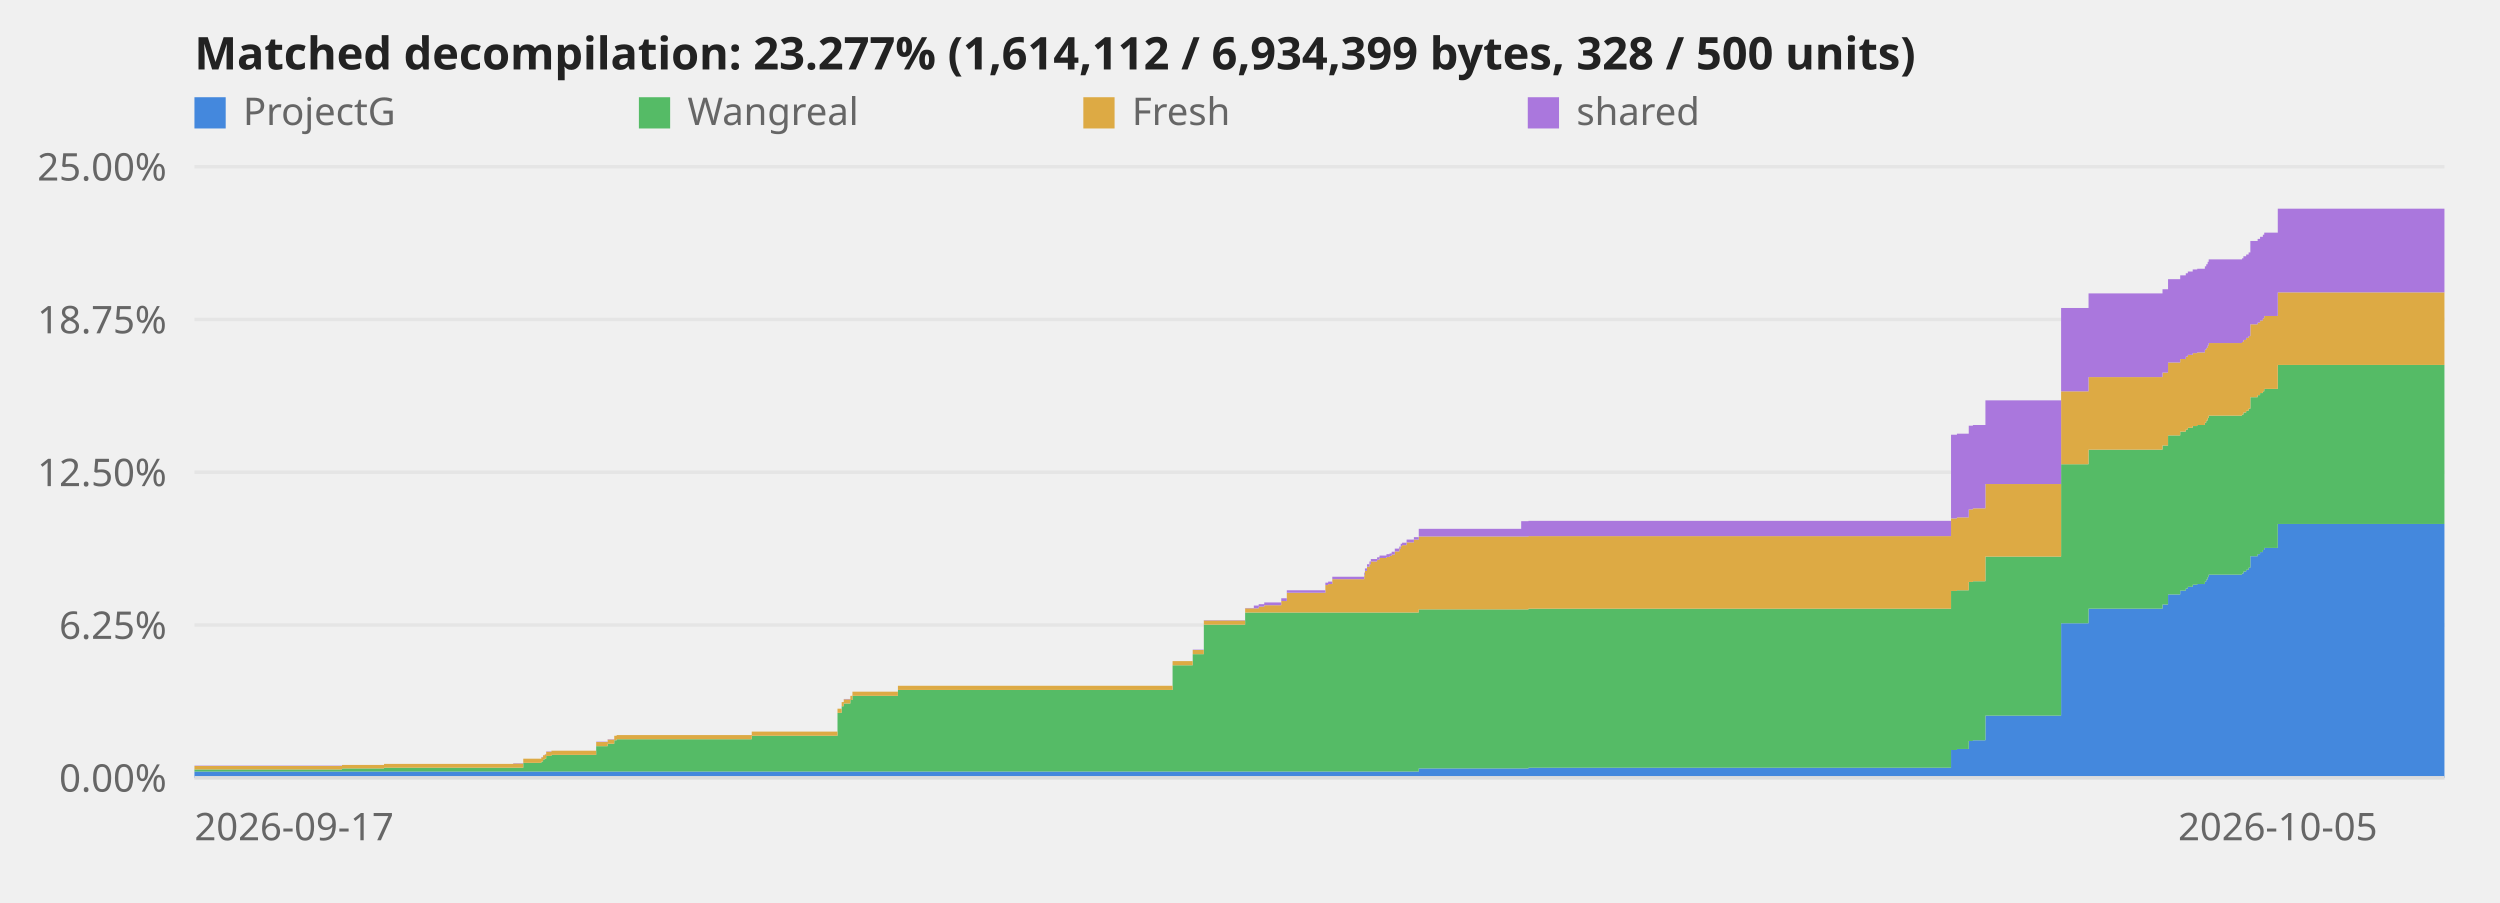
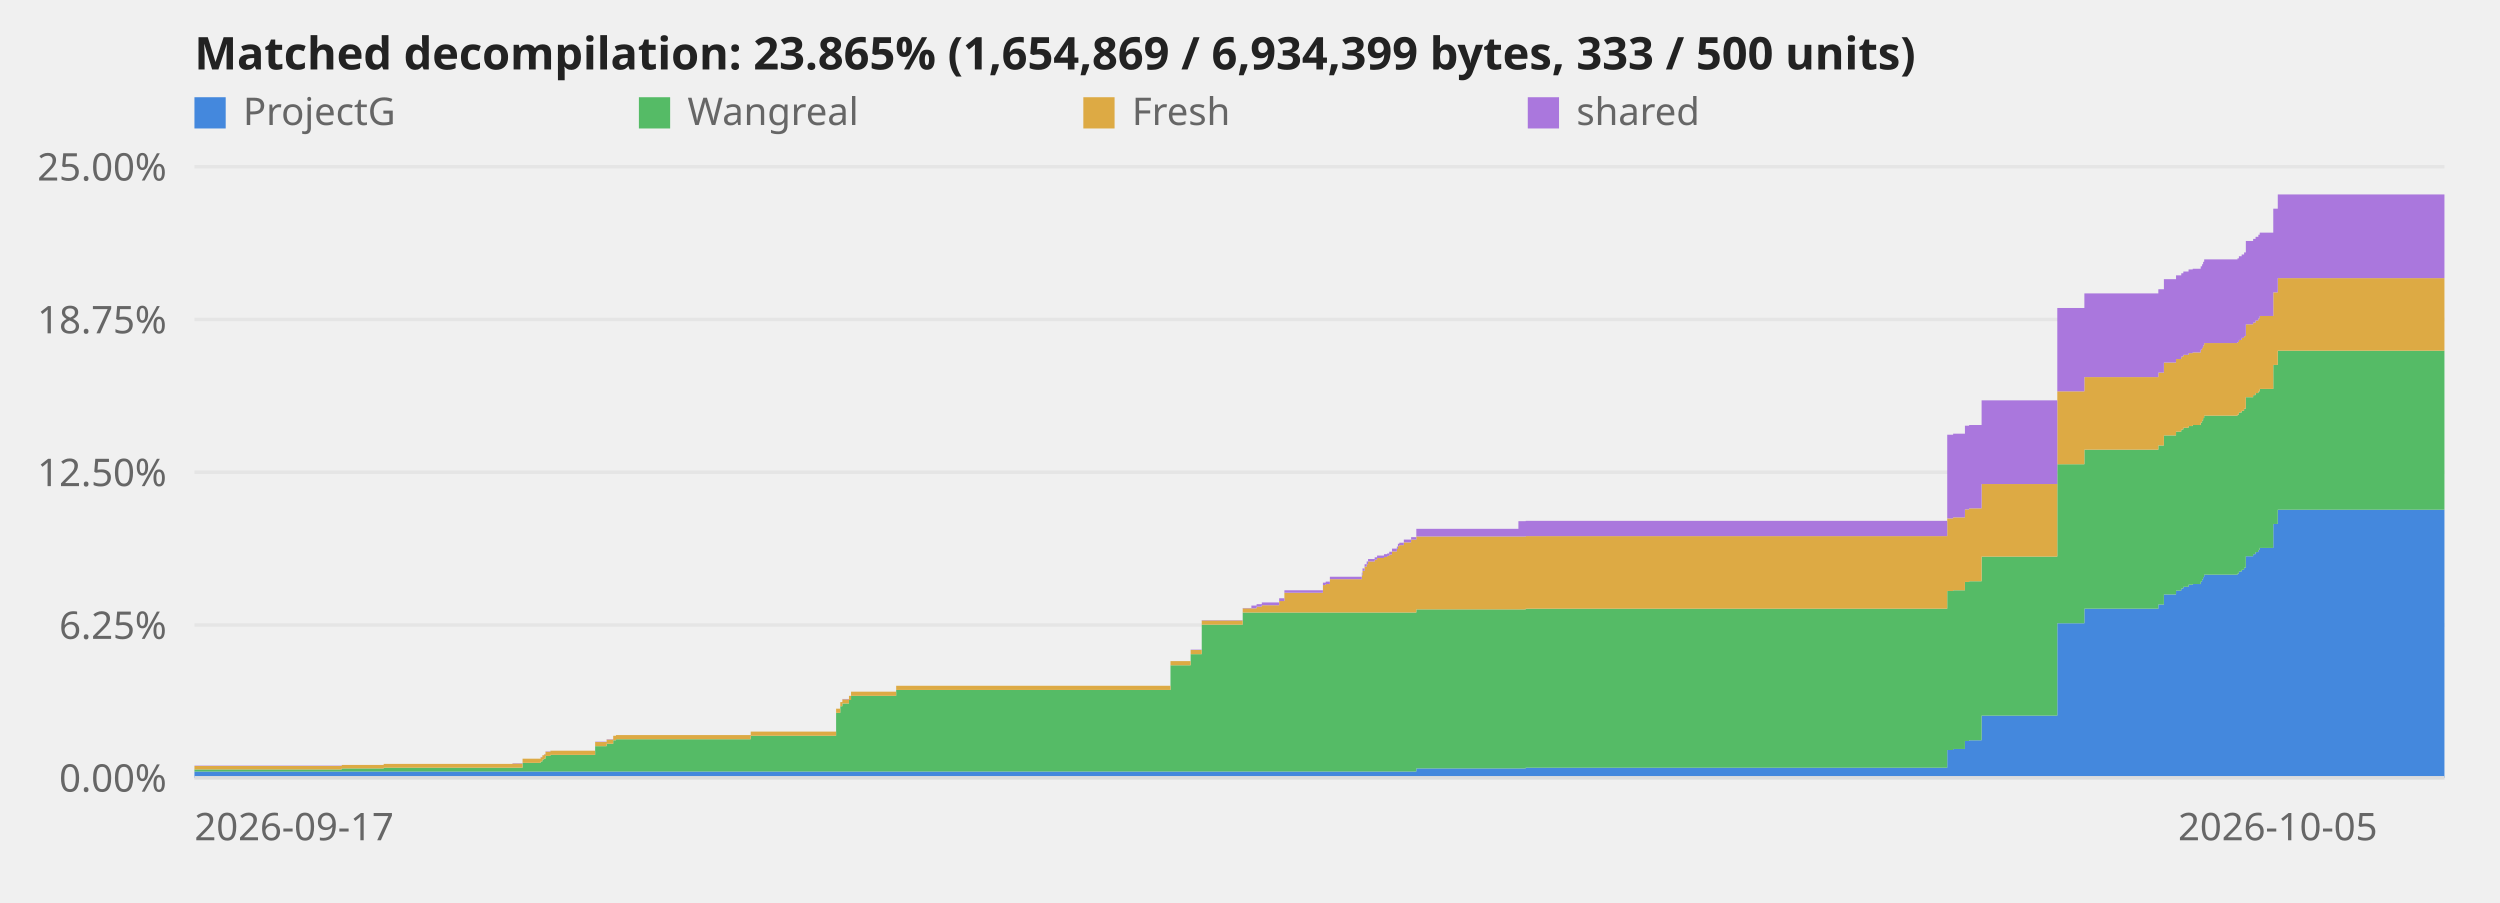
<svg xmlns="http://www.w3.org/2000/svg" viewBox="0 0 720 260" role="img" aria-label="Decompilation progress over time">
  <style>text{font:11px system-ui,sans-serif;fill:#666}.title{font-size:13px;font-weight:600;fill:#222}.axis{stroke:#ddd;stroke-width:1}@media (prefers-color-scheme:dark){svg{background-color:#0d1117}text{fill:#999}.title{fill:#fff}.axis{stroke:#344}}</style>
  <line class="axis" x1="56" y1="224.0" x2="704" y2="224.0" opacity="0.6" />
  <text x="48" y="228.0" text-anchor="end">0.00%</text>
  <line class="axis" x1="56" y1="180.0" x2="704" y2="180.0" opacity="0.6" />
  <text x="48" y="184.0" text-anchor="end">6.25%</text>
  <line class="axis" x1="56" y1="136.0" x2="704" y2="136.0" opacity="0.6" />
  <text x="48" y="140.0" text-anchor="end">12.50%</text>
  <line class="axis" x1="56" y1="92.0" x2="704" y2="92.0" opacity="0.6" />
  <text x="48" y="96.0" text-anchor="end">18.75%</text>
  <line class="axis" x1="56" y1="48.0" x2="704" y2="48.0" opacity="0.6" />
  <text x="48" y="52.0" text-anchor="end">25.00%</text>
-   <polygon points="56.0,222.2 98.5,222.2 98.5,222.2 98.6,222.2 98.6,222.2 110.6,222.2 110.6,222.2 147.8,222.2 147.8,222.2 150.7,222.2 150.7,222.2 155.9,222.2 155.9,222.2 156.4,222.2 156.4,222.2 156.9,222.2 156.9,222.2 157.3,222.2 157.3,222.2 158.8,222.2 158.8,222.2 171.7,222.2 171.7,222.2 175.0,222.2 175.0,222.2 176.9,222.2 176.9,222.2 177.6,222.2 177.6,222.2 216.5,222.2 216.5,222.2 241.2,222.2 241.2,222.2 242.4,222.2 242.4,222.2 243.0,222.2 243.0,222.2 244.9,222.2 244.9,222.2 245.5,222.2 245.5,222.2 258.6,222.2 258.6,222.2 337.7,222.2 337.7,222.2 343.5,222.2 343.5,222.2 346.7,222.2 346.7,222.2 358.6,222.2 358.6,222.2 361.1,222.2 361.1,222.2 362.5,222.2 362.5,222.2 364.1,222.2 364.1,222.2 369.0,222.2 369.0,222.2 370.6,222.2 370.6,222.2 381.7,222.2 381.7,222.2 382.5,222.2 382.5,222.2 383.7,222.2 383.7,222.2 392.9,222.2 392.9,222.2 393.1,222.2 393.1,222.2 393.7,222.2 393.7,222.2 394.4,222.2 394.4,222.2 394.8,222.2 394.8,222.2 396.6,222.2 396.6,222.2 397.3,222.2 397.3,222.2 399.3,222.2 399.3,222.2 400.2,222.2 400.2,222.2 400.8,222.2 400.8,222.2 401.7,222.2 401.7,222.2 403.0,222.2 403.0,222.2 403.4,222.2 403.4,222.2 403.8,222.2 403.8,222.2 405.1,222.2 405.1,222.2 407.2,222.2 407.2,222.2 408.6,222.2 408.6,221.3 438.1,221.3 438.1,221.3 440.2,221.3 440.2,221.1 561.9,221.1 561.9,216.0 563.6,216.0 563.6,215.7 567.0,215.7 567.0,213.4 568.2,213.4 568.2,213.2 571.8,213.2 571.8,206.1 593.6,206.1 593.6,179.5 601.5,179.5 601.5,175.3 622.8,175.3 622.8,174.1 624.4,174.1 624.4,171.2 627.9,171.2 627.9,170.1 629.5,170.1 629.5,169.5 630.1,169.5 630.1,169.0 631.5,169.0 631.5,168.4 632.8,168.4 632.8,168.2 635.0,168.2 635.0,167.5 635.4,167.5 635.4,166.9 635.8,166.9 635.8,166.2 636.1,166.2 636.1,165.5 645.7,165.5 645.7,165.2 646.1,165.2 646.1,164.6 646.9,164.6 646.9,164.1 647.6,164.1 647.6,163.5 648.1,163.5 648.1,160.2 650.2,160.2 650.2,159.6 650.9,159.6 650.9,159.0 651.7,159.0 651.7,158.4 652.1,158.4 652.1,157.8 656.0,157.8 656.0,150.9 704.0,150.9 704.0,224.0 656.0,224.0 656.0,224.0 652.1,224.0 652.1,224.0 651.7,224.0 651.7,224.0 650.9,224.0 650.9,224.0 650.2,224.0 650.2,224.0 648.1,224.0 648.1,224.0 647.6,224.0 647.6,224.0 646.9,224.0 646.9,224.0 646.1,224.0 646.1,224.0 645.7,224.0 645.7,224.0 636.1,224.0 636.1,224.0 635.8,224.0 635.8,224.0 635.4,224.0 635.4,224.0 635.0,224.0 635.0,224.0 632.8,224.0 632.8,224.0 631.5,224.0 631.5,224.0 630.1,224.0 630.1,224.0 629.5,224.0 629.5,224.0 627.9,224.0 627.9,224.0 624.4,224.0 624.4,224.0 622.8,224.0 622.8,224.0 601.5,224.0 601.5,224.0 593.6,224.0 593.6,224.0 571.8,224.0 571.8,224.0 568.2,224.0 568.2,224.0 567.0,224.0 567.0,224.0 563.6,224.0 563.6,224.0 561.9,224.0 561.9,224.0 440.2,224.0 440.2,224.0 438.1,224.0 438.1,224.0 408.6,224.0 408.6,224.0 407.2,224.0 407.2,224.0 405.1,224.0 405.1,224.0 403.8,224.0 403.8,224.0 403.4,224.0 403.4,224.0 403.0,224.0 403.0,224.0 401.7,224.0 401.7,224.0 400.8,224.0 400.8,224.0 400.2,224.0 400.2,224.0 399.3,224.0 399.3,224.0 397.3,224.0 397.3,224.0 396.6,224.0 396.6,224.0 394.8,224.0 394.8,224.0 394.4,224.0 394.4,224.0 393.7,224.0 393.7,224.0 393.1,224.0 393.1,224.0 392.9,224.0 392.9,224.0 383.7,224.0 383.7,224.0 382.5,224.0 382.5,224.0 381.7,224.0 381.7,224.0 370.6,224.0 370.6,224.0 369.0,224.0 369.0,224.0 364.1,224.0 364.1,224.0 362.5,224.0 362.5,224.0 361.1,224.0 361.1,224.0 358.6,224.0 358.6,224.0 346.7,224.0 346.7,224.0 343.5,224.0 343.5,224.0 337.7,224.0 337.7,224.0 258.6,224.0 258.6,224.0 245.5,224.0 245.5,224.0 244.9,224.0 244.9,224.0 243.0,224.0 243.0,224.0 242.4,224.0 242.4,224.0 241.2,224.0 241.2,224.0 216.5,224.0 216.5,224.0 177.6,224.0 177.6,224.0 176.9,224.0 176.9,224.0 175.0,224.0 175.0,224.0 171.7,224.0 171.7,224.0 158.8,224.0 158.8,224.0 157.3,224.0 157.3,224.0 156.9,224.0 156.9,224.0 156.4,224.0 156.4,224.0 155.9,224.0 155.9,224.0 150.7,224.0 150.7,224.0 147.8,224.0 147.8,224.0 110.6,224.0 110.6,224.0 98.6,224.0 98.6,224.0 98.5,224.0 98.5,224.0 56.0,224.0" fill="#48d" />
-   <polygon points="56.0,221.6 98.5,221.6 98.5,221.3 98.6,221.3 98.6,221.3 110.6,221.3 110.6,221.1 147.8,221.1 147.8,221.1 150.7,221.1 150.7,219.7 155.9,219.7 155.9,219.3 156.4,219.3 156.4,218.7 156.9,218.7 156.9,218.5 157.3,218.5 157.3,217.7 158.8,217.7 158.8,217.4 171.7,217.4 171.7,214.9 175.0,214.9 175.0,214.2 176.9,214.2 176.9,213.2 177.6,213.2 177.6,212.9 216.5,212.9 216.5,211.9 241.2,211.9 241.2,205.3 242.4,205.3 242.4,203.4 243.0,203.4 243.0,202.6 244.9,202.6 244.9,201.6 245.5,201.6 245.5,200.4 258.6,200.4 258.6,198.7 337.7,198.7 337.7,191.6 343.5,191.6 343.5,188.4 346.7,188.4 346.7,179.9 358.6,179.9 358.6,176.4 361.1,176.4 361.1,176.4 362.5,176.4 362.5,176.4 364.1,176.4 364.1,176.4 369.0,176.4 369.0,176.4 370.6,176.4 370.6,176.4 381.7,176.4 381.7,176.4 382.5,176.4 382.5,176.4 383.7,176.4 383.7,176.4 392.9,176.4 392.9,176.4 393.1,176.4 393.1,176.4 393.7,176.4 393.7,176.4 394.4,176.4 394.4,176.4 394.8,176.4 394.8,176.4 396.6,176.4 396.6,176.4 397.3,176.4 397.3,176.4 399.3,176.4 399.3,176.4 400.2,176.4 400.2,176.4 400.8,176.4 400.8,176.4 401.7,176.4 401.7,176.4 403.0,176.4 403.0,176.4 403.4,176.4 403.4,176.4 403.8,176.4 403.8,176.4 405.1,176.4 405.1,176.4 407.2,176.4 407.2,176.4 408.6,176.4 408.6,175.5 438.1,175.5 438.1,175.5 440.2,175.5 440.2,175.3 561.9,175.3 561.9,170.2 563.6,170.2 563.6,170.0 567.0,170.0 567.0,167.6 568.2,167.6 568.2,167.4 571.8,167.4 571.8,160.3 593.6,160.3 593.6,133.7 601.5,133.7 601.5,129.5 622.8,129.5 622.8,128.3 624.4,128.3 624.4,125.4 627.9,125.4 627.9,124.3 629.5,124.3 629.5,123.7 630.1,123.7 630.1,123.2 631.5,123.2 631.5,122.7 632.8,122.7 632.8,122.4 635.0,122.4 635.0,121.7 635.4,121.7 635.4,121.1 635.8,121.1 635.8,120.4 636.1,120.4 636.1,119.7 645.7,119.7 645.7,119.4 646.1,119.4 646.1,118.8 646.9,118.8 646.9,118.3 647.6,118.3 647.6,117.7 648.1,117.7 648.1,114.4 650.2,114.4 650.2,113.8 650.9,113.8 650.9,113.2 651.7,113.2 651.7,112.7 652.1,112.7 652.1,112.0 656.0,112.0 656.0,105.1 704.0,105.1 704.0,150.9 656.0,150.9 656.0,157.8 652.1,157.8 652.1,158.4 651.7,158.4 651.7,159.0 650.9,159.0 650.9,159.6 650.2,159.6 650.2,160.2 648.1,160.2 648.1,163.5 647.6,163.5 647.6,164.1 646.9,164.1 646.9,164.6 646.1,164.6 646.1,165.2 645.7,165.2 645.7,165.5 636.1,165.5 636.1,166.2 635.8,166.2 635.8,166.9 635.4,166.9 635.4,167.5 635.0,167.5 635.0,168.2 632.8,168.2 632.8,168.4 631.5,168.4 631.5,169.0 630.1,169.0 630.1,169.5 629.5,169.5 629.5,170.1 627.9,170.1 627.9,171.2 624.4,171.2 624.4,174.1 622.8,174.1 622.8,175.3 601.5,175.3 601.5,179.5 593.6,179.5 593.6,206.1 571.8,206.1 571.8,213.2 568.2,213.2 568.2,213.4 567.0,213.4 567.0,215.7 563.6,215.7 563.6,216.0 561.9,216.0 561.9,221.1 440.2,221.1 440.2,221.3 438.1,221.3 438.1,221.3 408.6,221.3 408.6,222.2 407.2,222.2 407.2,222.2 405.1,222.2 405.1,222.2 403.8,222.2 403.8,222.2 403.4,222.2 403.4,222.2 403.0,222.2 403.0,222.2 401.7,222.2 401.7,222.2 400.8,222.2 400.8,222.2 400.2,222.2 400.2,222.2 399.3,222.2 399.3,222.2 397.3,222.2 397.3,222.2 396.6,222.2 396.6,222.2 394.8,222.2 394.8,222.2 394.4,222.2 394.4,222.2 393.7,222.2 393.7,222.2 393.1,222.2 393.1,222.2 392.9,222.2 392.9,222.2 383.7,222.2 383.7,222.2 382.5,222.2 382.5,222.2 381.7,222.2 381.7,222.2 370.6,222.2 370.6,222.2 369.0,222.2 369.0,222.2 364.1,222.2 364.1,222.2 362.5,222.2 362.5,222.2 361.1,222.2 361.1,222.2 358.6,222.2 358.6,222.2 346.7,222.2 346.7,222.2 343.5,222.2 343.5,222.2 337.7,222.2 337.7,222.2 258.6,222.2 258.6,222.2 245.5,222.2 245.5,222.2 244.9,222.2 244.9,222.2 243.0,222.2 243.0,222.2 242.4,222.2 242.4,222.2 241.2,222.2 241.2,222.2 216.5,222.2 216.5,222.2 177.6,222.2 177.6,222.2 176.9,222.2 176.9,222.2 175.0,222.2 175.0,222.2 171.7,222.2 171.7,222.2 158.8,222.2 158.8,222.2 157.3,222.2 157.3,222.2 156.9,222.2 156.9,222.2 156.4,222.2 156.4,222.2 155.9,222.2 155.9,222.2 150.7,222.2 150.7,222.2 147.8,222.2 147.8,222.2 110.6,222.2 110.6,222.2 98.6,222.2 98.6,222.2 98.5,222.2 98.5,222.2 56.0,222.2" fill="#5b6" />
-   <polygon points="56.0,220.6 98.5,220.6 98.5,220.3 98.6,220.3 98.6,220.3 110.6,220.3 110.6,220.0 147.8,220.0 147.8,219.9 150.7,219.9 150.7,218.5 155.9,218.5 155.9,218.1 156.4,218.1 156.4,217.5 156.9,217.5 156.9,217.3 157.3,217.3 157.3,216.5 158.8,216.5 158.8,216.2 171.7,216.2 171.7,213.7 175.0,213.7 175.0,213.0 176.9,213.0 176.9,211.9 177.6,211.9 177.6,211.7 216.5,211.7 216.5,210.7 241.2,210.7 241.2,204.1 242.4,204.1 242.4,202.2 243.0,202.2 243.0,201.4 244.9,201.4 244.9,200.4 245.5,200.4 245.5,199.2 258.6,199.2 258.6,197.5 337.7,197.5 337.7,190.4 343.5,190.4 343.5,187.2 346.7,187.2 346.7,178.7 358.6,178.7 358.6,175.2 361.1,175.2 361.1,175.2 362.5,175.2 362.5,174.7 364.1,174.7 364.1,174.3 369.0,174.3 369.0,173.1 370.6,173.1 370.6,170.7 381.7,170.7 381.7,168.5 382.5,168.5 382.5,168.2 383.7,168.2 383.7,166.8 392.9,166.8 392.9,165.7 393.1,165.7 393.1,164.4 393.7,164.4 393.7,163.2 394.4,163.2 394.4,162.5 394.8,162.5 394.8,161.7 396.6,161.7 396.6,161.2 397.3,161.2 397.3,160.7 399.3,160.7 399.3,160.4 400.2,160.4 400.2,160.1 400.8,160.1 400.8,159.7 401.7,159.7 401.7,158.8 403.0,158.8 403.0,158.1 403.4,158.1 403.4,157.3 403.8,157.3 403.8,157.0 405.1,157.0 405.1,156.2 407.2,156.2 407.2,155.4 408.6,155.4 408.6,154.5 438.1,154.5 438.1,154.5 440.2,154.5 440.2,154.4 561.9,154.4 561.9,149.3 563.6,149.3 563.6,149.0 567.0,149.0 567.0,146.7 568.2,146.7 568.2,146.4 571.8,146.4 571.8,139.4 593.6,139.4 593.6,112.7 601.5,112.7 601.5,108.6 622.8,108.6 622.8,107.3 624.4,107.3 624.4,104.4 627.9,104.4 627.9,103.4 629.5,103.4 629.5,102.7 630.1,102.7 630.1,102.2 631.5,102.2 631.5,101.7 632.8,101.7 632.8,101.5 635.0,101.5 635.0,100.7 635.4,100.7 635.4,100.2 635.8,100.2 635.8,99.5 636.1,99.5 636.1,98.8 645.7,98.8 645.7,98.5 646.1,98.5 646.1,97.9 646.9,97.9 646.9,97.3 647.6,97.3 647.6,96.8 648.1,96.8 648.1,93.4 650.2,93.4 650.2,92.9 650.9,92.9 650.9,92.3 651.7,92.3 651.7,91.7 652.1,91.7 652.1,91.0 656.0,91.0 656.0,84.2 704.0,84.2 704.0,105.1 656.0,105.1 656.0,112.0 652.1,112.0 652.1,112.7 651.7,112.7 651.7,113.2 650.9,113.2 650.9,113.8 650.2,113.8 650.2,114.4 648.1,114.4 648.1,117.7 647.6,117.7 647.6,118.3 646.9,118.3 646.9,118.8 646.1,118.8 646.1,119.4 645.7,119.4 645.7,119.7 636.1,119.7 636.1,120.4 635.8,120.4 635.8,121.1 635.4,121.1 635.4,121.7 635.0,121.7 635.0,122.4 632.8,122.4 632.8,122.7 631.5,122.7 631.5,123.2 630.1,123.2 630.1,123.7 629.5,123.7 629.5,124.3 627.9,124.3 627.9,125.4 624.4,125.4 624.4,128.3 622.8,128.3 622.8,129.5 601.5,129.5 601.5,133.7 593.6,133.7 593.6,160.3 571.8,160.3 571.8,167.4 568.2,167.4 568.2,167.6 567.0,167.6 567.0,170.0 563.6,170.0 563.6,170.2 561.9,170.2 561.9,175.3 440.2,175.3 440.2,175.5 438.1,175.5 438.1,175.5 408.6,175.5 408.6,176.4 407.2,176.4 407.2,176.4 405.1,176.4 405.1,176.4 403.8,176.4 403.8,176.4 403.4,176.4 403.4,176.4 403.0,176.4 403.0,176.4 401.7,176.4 401.7,176.4 400.8,176.4 400.8,176.4 400.2,176.4 400.2,176.4 399.3,176.4 399.3,176.4 397.3,176.4 397.3,176.4 396.6,176.4 396.6,176.4 394.8,176.4 394.8,176.4 394.4,176.4 394.4,176.4 393.7,176.4 393.7,176.4 393.1,176.4 393.1,176.4 392.9,176.4 392.9,176.4 383.7,176.4 383.7,176.4 382.5,176.4 382.5,176.4 381.7,176.4 381.7,176.4 370.6,176.4 370.6,176.4 369.0,176.4 369.0,176.4 364.1,176.4 364.1,176.4 362.5,176.4 362.5,176.4 361.1,176.4 361.1,176.4 358.6,176.4 358.6,179.9 346.7,179.9 346.7,188.4 343.5,188.4 343.5,191.6 337.7,191.6 337.7,198.7 258.6,198.7 258.6,200.4 245.5,200.4 245.5,201.6 244.9,201.6 244.9,202.6 243.0,202.6 243.0,203.4 242.4,203.4 242.4,205.3 241.2,205.3 241.2,211.9 216.5,211.9 216.5,212.9 177.6,212.9 177.6,213.2 176.9,213.2 176.9,214.2 175.0,214.2 175.0,214.9 171.7,214.9 171.7,217.4 158.8,217.4 158.8,217.7 157.3,217.7 157.3,218.5 156.9,218.5 156.9,218.7 156.4,218.7 156.4,219.3 155.9,219.3 155.9,219.7 150.7,219.7 150.7,221.1 147.8,221.1 147.8,221.1 110.6,221.1 110.6,221.3 98.6,221.3 98.6,221.3 98.5,221.3 98.5,221.6 56.0,221.6" fill="#da4" />
-   <polygon points="56.0,220.5 98.5,220.5 98.5,220.3 98.6,220.3 98.6,220.3 110.6,220.3 110.6,220.0 147.8,220.0 147.8,219.8 150.7,219.8 150.7,218.5 155.9,218.5 155.9,218.0 156.4,218.0 156.4,217.5 156.9,217.5 156.9,217.2 157.3,217.2 157.3,216.4 158.8,216.4 158.8,216.2 171.7,216.2 171.7,213.6 175.0,213.6 175.0,212.9 176.9,212.9 176.9,211.9 177.6,211.9 177.6,211.7 216.5,211.7 216.5,210.7 241.2,210.7 241.2,204.1 242.4,204.1 242.4,202.2 243.0,202.2 243.0,201.3 244.9,201.3 244.9,200.4 245.5,200.4 245.5,199.2 258.6,199.2 258.6,197.5 337.7,197.5 337.7,190.4 343.5,190.4 343.5,187.1 346.7,187.1 346.7,178.6 358.6,178.6 358.6,175.1 361.1,175.1 361.1,174.4 362.5,174.4 362.5,174.0 364.1,174.0 364.1,173.5 369.0,173.5 369.0,172.3 370.6,172.3 370.6,170.0 381.7,170.0 381.7,167.8 382.5,167.8 382.5,167.5 383.7,167.5 383.7,166.1 392.9,166.1 392.9,164.9 393.1,164.9 393.1,163.7 393.7,163.7 393.7,162.5 394.4,162.5 394.4,161.7 394.8,161.7 394.8,161.0 396.6,161.0 396.6,160.5 397.3,160.5 397.3,160.0 399.3,160.0 399.3,159.6 400.2,159.6 400.2,159.4 400.8,159.4 400.8,158.9 401.7,158.9 401.7,158.0 403.0,158.0 403.0,157.4 403.4,157.4 403.4,156.6 403.8,156.6 403.8,156.3 405.1,156.3 405.1,155.4 407.2,155.4 407.2,154.7 408.6,154.7 408.6,152.3 438.1,152.3 438.1,150.1 440.2,150.1 440.2,150.0 561.9,150.0 561.9,125.2 563.6,125.2 563.6,124.9 567.0,124.9 567.0,122.6 568.2,122.6 568.2,122.4 571.8,122.4 571.8,115.3 593.6,115.3 593.6,88.7 601.5,88.7 601.5,84.5 622.8,84.5 622.8,83.3 624.4,83.3 624.4,80.4 627.9,80.4 627.9,79.3 629.5,79.3 629.5,78.7 630.1,78.7 630.1,78.2 631.5,78.2 631.5,77.6 632.8,77.6 632.8,77.4 635.0,77.4 635.0,76.7 635.4,76.7 635.4,76.1 635.8,76.1 635.8,75.4 636.1,75.4 636.1,74.7 645.7,74.7 645.7,74.4 646.1,74.4 646.1,73.8 646.9,73.8 646.9,73.3 647.6,73.3 647.6,72.7 648.1,72.7 648.1,69.4 650.2,69.4 650.2,68.8 650.9,68.8 650.9,68.2 651.7,68.2 651.7,67.6 652.1,67.6 652.1,67.0 656.0,67.0 656.0,60.1 704.0,60.1 704.0,84.2 656.0,84.2 656.0,91.0 652.1,91.0 652.1,91.7 651.7,91.7 651.7,92.3 650.9,92.3 650.9,92.9 650.2,92.9 650.2,93.4 648.1,93.4 648.1,96.8 647.6,96.8 647.6,97.3 646.9,97.3 646.9,97.9 646.1,97.9 646.1,98.5 645.7,98.5 645.7,98.8 636.1,98.8 636.1,99.5 635.8,99.5 635.8,100.2 635.4,100.2 635.4,100.7 635.0,100.7 635.0,101.5 632.8,101.5 632.8,101.7 631.5,101.7 631.5,102.2 630.1,102.2 630.1,102.7 629.5,102.7 629.5,103.4 627.9,103.4 627.9,104.4 624.4,104.4 624.4,107.3 622.8,107.3 622.8,108.6 601.5,108.6 601.5,112.7 593.6,112.7 593.6,139.4 571.8,139.4 571.8,146.4 568.2,146.4 568.2,146.7 567.0,146.7 567.0,149.0 563.6,149.0 563.6,149.3 561.9,149.3 561.9,154.4 440.2,154.4 440.2,154.5 438.1,154.5 438.1,154.5 408.6,154.5 408.6,155.4 407.2,155.4 407.2,156.2 405.1,156.2 405.1,157.0 403.8,157.0 403.8,157.3 403.4,157.3 403.4,158.1 403.0,158.1 403.0,158.8 401.7,158.8 401.7,159.7 400.8,159.7 400.8,160.1 400.2,160.1 400.2,160.4 399.3,160.4 399.3,160.7 397.3,160.7 397.3,161.2 396.6,161.2 396.6,161.7 394.8,161.7 394.8,162.5 394.4,162.5 394.4,163.2 393.7,163.2 393.7,164.4 393.1,164.4 393.1,165.7 392.9,165.7 392.9,166.8 383.7,166.8 383.7,168.2 382.5,168.2 382.5,168.5 381.7,168.5 381.7,170.7 370.6,170.7 370.6,173.1 369.0,173.1 369.0,174.3 364.1,174.3 364.1,174.7 362.5,174.7 362.5,175.2 361.1,175.2 361.1,175.2 358.6,175.2 358.6,178.7 346.7,178.7 346.7,187.2 343.5,187.2 343.5,190.4 337.7,190.4 337.7,197.5 258.6,197.5 258.6,199.2 245.5,199.2 245.5,200.4 244.9,200.4 244.9,201.4 243.0,201.4 243.0,202.2 242.4,202.2 242.4,204.1 241.2,204.1 241.2,210.7 216.5,210.7 216.5,211.7 177.6,211.7 177.6,211.9 176.9,211.9 176.9,213.0 175.0,213.0 175.0,213.7 171.7,213.7 171.7,216.2 158.8,216.2 158.8,216.5 157.3,216.5 157.3,217.3 156.9,217.3 156.9,217.5 156.4,217.5 156.4,218.1 155.9,218.1 155.9,218.5 150.7,218.5 150.7,219.9 147.8,219.9 147.8,220.0 110.6,220.0 110.6,220.3 98.6,220.3 98.6,220.3 98.5,220.3 98.5,220.6 56.0,220.6" fill="#a7d" />
+   <polygon points="56.0,222.2 98.4,222.2 98.4,222.2 98.5,222.2 98.5,222.2 110.5,222.2 110.5,222.2 147.6,222.2 147.6,222.2 150.5,222.2 150.5,222.2 155.7,222.2 155.7,222.2 156.2,222.2 156.2,222.2 156.7,222.2 156.7,222.2 157.1,222.2 157.1,222.2 158.5,222.2 158.5,222.2 171.4,222.2 171.4,222.2 174.7,222.2 174.7,222.2 176.6,222.2 176.6,222.2 177.4,222.2 177.4,222.2 216.2,222.2 216.2,222.2 240.8,222.2 240.8,222.2 242.0,222.2 242.0,222.2 242.6,222.2 242.6,222.2 244.5,222.2 244.5,222.2 245.1,222.2 245.1,222.2 258.1,222.2 258.1,222.2 337.1,222.2 337.1,222.2 342.9,222.2 342.9,222.2 346.1,222.2 346.1,222.2 357.9,222.2 357.9,222.2 360.4,222.2 360.4,222.2 361.9,222.2 361.9,222.2 363.4,222.2 363.4,222.2 368.4,222.2 368.4,222.2 369.9,222.2 369.9,222.2 381.0,222.2 381.0,222.2 381.8,222.2 381.8,222.2 383.0,222.2 383.0,222.2 392.2,222.2 392.2,222.2 392.4,222.2 392.4,222.2 393.0,222.2 393.0,222.2 393.6,222.2 393.6,222.2 394.0,222.2 394.0,222.2 395.9,222.2 395.9,222.2 396.6,222.2 396.6,222.2 398.6,222.2 398.6,222.2 399.5,222.2 399.5,222.2 400.1,222.2 400.1,222.2 400.9,222.2 400.9,222.2 402.3,222.2 402.3,222.2 402.6,222.2 402.6,222.2 403.0,222.2 403.0,222.2 404.3,222.2 404.3,222.2 406.4,222.2 406.4,222.2 407.9,222.2 407.9,221.3 437.3,221.3 437.3,221.3 439.4,221.3 439.4,221.1 560.8,221.1 560.8,216.0 562.5,216.0 562.5,215.7 565.9,215.7 565.9,213.4 567.1,213.4 567.1,213.2 570.7,213.2 570.7,206.1 592.5,206.1 592.5,179.5 600.3,179.5 600.3,175.3 621.6,175.3 621.6,174.1 623.2,174.1 623.2,171.2 626.7,171.2 626.7,170.1 628.2,170.1 628.2,169.5 628.8,169.5 628.8,169.0 630.3,169.0 630.3,168.4 631.5,168.4 631.5,168.2 633.8,168.2 633.8,167.5 634.2,167.5 634.2,166.9 634.5,166.9 634.5,166.2 634.8,166.2 634.8,165.5 644.4,165.5 644.4,165.2 644.8,165.2 644.8,164.6 645.6,164.6 645.6,164.1 646.3,164.1 646.3,163.5 646.8,163.5 646.8,160.2 648.9,160.2 648.9,159.6 649.6,159.6 649.6,159.0 650.4,159.0 650.4,158.4 650.8,158.4 650.8,157.8 654.7,157.8 654.7,150.9 656.0,150.9 656.0,146.8 704.0,146.8 704.0,224.0 656.0,224.0 656.0,224.0 654.7,224.0 654.7,224.0 650.8,224.0 650.8,224.0 650.4,224.0 650.4,224.0 649.6,224.0 649.6,224.0 648.9,224.0 648.9,224.0 646.8,224.0 646.8,224.0 646.3,224.0 646.3,224.0 645.6,224.0 645.6,224.0 644.8,224.0 644.8,224.0 644.4,224.0 644.4,224.0 634.8,224.0 634.8,224.0 634.5,224.0 634.5,224.0 634.2,224.0 634.2,224.0 633.8,224.0 633.8,224.0 631.5,224.0 631.5,224.0 630.3,224.0 630.3,224.0 628.8,224.0 628.8,224.0 628.2,224.0 628.2,224.0 626.7,224.0 626.7,224.0 623.2,224.0 623.2,224.0 621.6,224.0 621.6,224.0 600.3,224.0 600.3,224.0 592.5,224.0 592.5,224.0 570.7,224.0 570.7,224.0 567.1,224.0 567.1,224.0 565.9,224.0 565.9,224.0 562.5,224.0 562.5,224.0 560.8,224.0 560.8,224.0 439.4,224.0 439.4,224.0 437.3,224.0 437.3,224.0 407.9,224.0 407.9,224.0 406.4,224.0 406.4,224.0 404.3,224.0 404.3,224.0 403.0,224.0 403.0,224.0 402.6,224.0 402.6,224.0 402.3,224.0 402.3,224.0 400.9,224.0 400.9,224.0 400.1,224.0 400.1,224.0 399.5,224.0 399.5,224.0 398.6,224.0 398.6,224.0 396.6,224.0 396.6,224.0 395.9,224.0 395.9,224.0 394.0,224.0 394.0,224.0 393.6,224.0 393.6,224.0 393.0,224.0 393.0,224.0 392.4,224.0 392.4,224.0 392.2,224.0 392.2,224.0 383.0,224.0 383.0,224.0 381.8,224.0 381.8,224.0 381.0,224.0 381.0,224.0 369.9,224.0 369.9,224.0 368.4,224.0 368.4,224.0 363.4,224.0 363.4,224.0 361.9,224.0 361.9,224.0 360.4,224.0 360.4,224.0 357.9,224.0 357.9,224.0 346.1,224.0 346.1,224.0 342.9,224.0 342.9,224.0 337.1,224.0 337.1,224.0 258.1,224.0 258.1,224.0 245.1,224.0 245.1,224.0 244.5,224.0 244.5,224.0 242.6,224.0 242.6,224.0 242.0,224.0 242.0,224.0 240.8,224.0 240.8,224.0 216.2,224.0 216.2,224.0 177.4,224.0 177.4,224.0 176.6,224.0 176.6,224.0 174.7,224.0 174.7,224.0 171.4,224.0 171.4,224.0 158.5,224.0 158.5,224.0 157.1,224.0 157.1,224.0 156.7,224.0 156.7,224.0 156.2,224.0 156.2,224.0 155.7,224.0 155.7,224.0 150.5,224.0 150.5,224.0 147.6,224.0 147.6,224.0 110.5,224.0 110.5,224.0 98.5,224.0 98.5,224.0 98.4,224.0 98.4,224.0 56.0,224.0" fill="#48d" />
+   <polygon points="56.0,221.6 98.4,221.6 98.4,221.3 98.5,221.3 98.5,221.3 110.5,221.3 110.5,221.1 147.6,221.1 147.6,221.1 150.5,221.1 150.5,219.7 155.7,219.7 155.7,219.3 156.2,219.3 156.2,218.7 156.7,218.7 156.7,218.5 157.1,218.5 157.1,217.7 158.5,217.7 158.5,217.4 171.4,217.4 171.4,214.9 174.7,214.9 174.7,214.2 176.6,214.2 176.6,213.2 177.4,213.2 177.4,212.9 216.2,212.9 216.2,211.9 240.8,211.9 240.8,205.3 242.0,205.3 242.0,203.4 242.6,203.4 242.6,202.6 244.5,202.6 244.5,201.6 245.1,201.6 245.1,200.4 258.1,200.4 258.1,198.7 337.1,198.7 337.1,191.6 342.9,191.6 342.9,188.4 346.1,188.4 346.1,179.9 357.9,179.9 357.9,176.4 360.4,176.4 360.4,176.4 361.9,176.4 361.9,176.4 363.4,176.4 363.4,176.4 368.4,176.4 368.4,176.4 369.9,176.4 369.9,176.4 381.0,176.4 381.0,176.4 381.8,176.4 381.8,176.4 383.0,176.4 383.0,176.4 392.2,176.4 392.2,176.4 392.4,176.4 392.4,176.4 393.0,176.4 393.0,176.4 393.6,176.4 393.6,176.4 394.0,176.4 394.0,176.4 395.9,176.4 395.9,176.4 396.6,176.4 396.6,176.4 398.6,176.4 398.6,176.4 399.5,176.4 399.5,176.4 400.1,176.4 400.1,176.4 400.9,176.4 400.9,176.4 402.3,176.4 402.3,176.4 402.6,176.4 402.6,176.4 403.0,176.4 403.0,176.4 404.3,176.4 404.3,176.4 406.4,176.4 406.4,176.4 407.9,176.4 407.9,175.5 437.3,175.5 437.3,175.5 439.4,175.5 439.4,175.3 560.8,175.3 560.8,170.2 562.5,170.2 562.5,170.0 565.9,170.0 565.9,167.6 567.1,167.6 567.1,167.4 570.7,167.4 570.7,160.3 592.5,160.3 592.5,133.7 600.3,133.7 600.3,129.5 621.6,129.5 621.6,128.3 623.2,128.3 623.2,125.4 626.7,125.4 626.7,124.3 628.2,124.3 628.2,123.7 628.8,123.7 628.8,123.2 630.3,123.2 630.3,122.7 631.5,122.7 631.5,122.4 633.8,122.4 633.8,121.7 634.2,121.7 634.2,121.1 634.5,121.1 634.5,120.4 634.8,120.4 634.8,119.7 644.4,119.7 644.4,119.4 644.8,119.4 644.8,118.8 645.6,118.8 645.6,118.3 646.3,118.3 646.3,117.7 646.8,117.7 646.8,114.4 648.9,114.4 648.9,113.8 649.6,113.8 649.6,113.2 650.4,113.2 650.4,112.7 650.8,112.7 650.8,112.0 654.7,112.0 654.7,105.1 656.0,105.1 656.0,101.0 704.0,101.0 704.0,146.8 656.0,146.8 656.0,150.9 654.7,150.9 654.7,157.8 650.8,157.8 650.8,158.4 650.4,158.4 650.4,159.0 649.6,159.0 649.6,159.6 648.9,159.6 648.9,160.2 646.8,160.2 646.8,163.5 646.3,163.5 646.3,164.1 645.6,164.1 645.6,164.6 644.8,164.6 644.8,165.2 644.4,165.2 644.4,165.5 634.8,165.5 634.8,166.2 634.5,166.2 634.5,166.9 634.2,166.9 634.2,167.5 633.8,167.5 633.8,168.2 631.5,168.2 631.5,168.4 630.3,168.4 630.3,169.0 628.8,169.0 628.8,169.5 628.2,169.5 628.2,170.1 626.7,170.1 626.7,171.2 623.2,171.2 623.2,174.1 621.6,174.1 621.6,175.3 600.3,175.3 600.3,179.5 592.5,179.5 592.5,206.1 570.7,206.1 570.7,213.2 567.1,213.2 567.1,213.4 565.9,213.4 565.9,215.7 562.5,215.7 562.5,216.0 560.8,216.0 560.8,221.1 439.4,221.1 439.4,221.3 437.3,221.3 437.3,221.3 407.9,221.3 407.9,222.2 406.4,222.2 406.4,222.2 404.3,222.2 404.3,222.2 403.0,222.2 403.0,222.2 402.6,222.2 402.6,222.2 402.3,222.2 402.3,222.2 400.9,222.2 400.9,222.2 400.1,222.2 400.1,222.2 399.5,222.2 399.5,222.2 398.6,222.2 398.6,222.2 396.6,222.2 396.6,222.2 395.9,222.2 395.9,222.2 394.0,222.2 394.0,222.2 393.6,222.2 393.6,222.2 393.0,222.2 393.0,222.2 392.4,222.2 392.4,222.2 392.2,222.2 392.2,222.2 383.0,222.2 383.0,222.2 381.8,222.2 381.8,222.2 381.0,222.2 381.0,222.2 369.9,222.2 369.9,222.2 368.4,222.2 368.4,222.2 363.4,222.2 363.4,222.2 361.9,222.2 361.9,222.2 360.4,222.2 360.4,222.2 357.9,222.2 357.9,222.2 346.1,222.2 346.1,222.2 342.9,222.2 342.9,222.2 337.1,222.2 337.1,222.2 258.1,222.2 258.1,222.2 245.1,222.2 245.1,222.2 244.5,222.2 244.5,222.2 242.6,222.2 242.6,222.2 242.0,222.2 242.0,222.2 240.8,222.2 240.8,222.2 216.2,222.2 216.2,222.2 177.4,222.2 177.4,222.2 176.6,222.2 176.6,222.2 174.7,222.2 174.7,222.2 171.4,222.2 171.4,222.2 158.5,222.2 158.5,222.2 157.1,222.2 157.1,222.2 156.7,222.2 156.7,222.2 156.2,222.2 156.2,222.2 155.7,222.2 155.7,222.2 150.5,222.2 150.5,222.2 147.6,222.2 147.6,222.2 110.5,222.2 110.5,222.2 98.5,222.2 98.5,222.2 98.4,222.2 98.4,222.2 56.0,222.2" fill="#5b6" />
+   <polygon points="56.0,220.6 98.4,220.6 98.4,220.3 98.5,220.3 98.5,220.3 110.5,220.3 110.5,220.0 147.6,220.0 147.6,219.9 150.5,219.9 150.5,218.5 155.7,218.5 155.7,218.1 156.2,218.1 156.2,217.5 156.7,217.5 156.7,217.3 157.1,217.3 157.1,216.5 158.5,216.5 158.5,216.2 171.4,216.2 171.4,213.7 174.7,213.7 174.7,213.0 176.6,213.0 176.6,211.9 177.4,211.9 177.4,211.7 216.2,211.7 216.2,210.7 240.8,210.7 240.8,204.1 242.0,204.1 242.0,202.2 242.6,202.2 242.6,201.4 244.5,201.4 244.5,200.4 245.1,200.4 245.1,199.2 258.1,199.2 258.1,197.5 337.1,197.5 337.1,190.4 342.9,190.4 342.9,187.2 346.1,187.2 346.1,178.7 357.9,178.7 357.9,175.2 360.4,175.2 360.4,175.2 361.9,175.2 361.9,174.7 363.4,174.7 363.4,174.3 368.4,174.3 368.4,173.1 369.9,173.1 369.9,170.7 381.0,170.7 381.0,168.5 381.8,168.5 381.8,168.2 383.0,168.2 383.0,166.8 392.2,166.8 392.2,165.7 392.4,165.7 392.4,164.4 393.0,164.4 393.0,163.2 393.6,163.2 393.6,162.5 394.0,162.5 394.0,161.7 395.9,161.7 395.9,161.2 396.6,161.2 396.6,160.7 398.6,160.7 398.6,160.4 399.5,160.4 399.5,160.1 400.1,160.1 400.1,159.7 400.9,159.7 400.9,158.8 402.3,158.8 402.3,158.1 402.6,158.1 402.6,157.3 403.0,157.3 403.0,157.0 404.3,157.0 404.3,156.2 406.4,156.2 406.4,155.4 407.9,155.4 407.9,154.5 437.3,154.5 437.3,154.5 439.4,154.5 439.4,154.4 560.8,154.4 560.8,149.3 562.5,149.3 562.5,149.0 565.9,149.0 565.9,146.7 567.1,146.7 567.1,146.4 570.7,146.4 570.7,139.4 592.5,139.4 592.5,112.7 600.3,112.7 600.3,108.6 621.6,108.6 621.6,107.3 623.2,107.3 623.2,104.4 626.7,104.4 626.7,103.4 628.2,103.4 628.2,102.7 628.8,102.7 628.8,102.2 630.3,102.2 630.3,101.7 631.5,101.7 631.5,101.5 633.8,101.5 633.8,100.7 634.2,100.7 634.2,100.2 634.5,100.2 634.5,99.5 634.8,99.5 634.8,98.8 644.4,98.8 644.4,98.5 644.8,98.5 644.8,97.9 645.6,97.9 645.6,97.3 646.3,97.3 646.3,96.8 646.8,96.8 646.8,93.4 648.9,93.4 648.9,92.9 649.6,92.9 649.6,92.3 650.4,92.3 650.4,91.7 650.8,91.7 650.8,91.0 654.7,91.0 654.7,84.2 656.0,84.2 656.0,80.1 704.0,80.1 704.0,101.0 656.0,101.0 656.0,105.1 654.7,105.1 654.7,112.0 650.8,112.0 650.8,112.7 650.4,112.7 650.4,113.2 649.6,113.2 649.6,113.8 648.9,113.8 648.9,114.4 646.8,114.4 646.8,117.7 646.3,117.7 646.3,118.3 645.6,118.3 645.6,118.8 644.8,118.8 644.8,119.4 644.4,119.4 644.4,119.7 634.8,119.7 634.8,120.4 634.5,120.4 634.5,121.1 634.2,121.1 634.2,121.7 633.8,121.7 633.8,122.4 631.5,122.4 631.5,122.7 630.3,122.7 630.3,123.2 628.8,123.2 628.8,123.7 628.2,123.7 628.2,124.3 626.7,124.3 626.7,125.4 623.2,125.4 623.2,128.3 621.6,128.3 621.6,129.5 600.3,129.5 600.3,133.7 592.5,133.7 592.5,160.3 570.7,160.3 570.7,167.4 567.1,167.4 567.1,167.6 565.9,167.6 565.9,170.0 562.5,170.0 562.5,170.2 560.8,170.2 560.8,175.3 439.4,175.3 439.4,175.5 437.3,175.5 437.3,175.5 407.9,175.5 407.9,176.4 406.4,176.4 406.4,176.4 404.3,176.4 404.3,176.4 403.0,176.4 403.0,176.4 402.6,176.4 402.6,176.4 402.3,176.4 402.3,176.4 400.9,176.4 400.9,176.4 400.1,176.4 400.1,176.4 399.5,176.4 399.5,176.4 398.6,176.4 398.6,176.4 396.6,176.4 396.6,176.4 395.9,176.4 395.9,176.4 394.0,176.4 394.0,176.4 393.6,176.4 393.6,176.4 393.0,176.4 393.0,176.4 392.4,176.4 392.4,176.4 392.2,176.4 392.2,176.4 383.0,176.4 383.0,176.4 381.8,176.4 381.8,176.4 381.0,176.4 381.0,176.4 369.9,176.4 369.9,176.4 368.4,176.4 368.4,176.4 363.4,176.4 363.4,176.4 361.9,176.4 361.9,176.4 360.4,176.4 360.4,176.4 357.9,176.4 357.9,179.9 346.1,179.9 346.1,188.4 342.9,188.4 342.9,191.6 337.1,191.6 337.1,198.7 258.1,198.7 258.1,200.4 245.1,200.4 245.1,201.6 244.5,201.6 244.5,202.6 242.6,202.6 242.6,203.4 242.0,203.4 242.0,205.3 240.8,205.3 240.8,211.9 216.2,211.9 216.2,212.9 177.4,212.9 177.4,213.2 176.6,213.2 176.6,214.2 174.7,214.2 174.7,214.9 171.4,214.9 171.4,217.4 158.5,217.4 158.5,217.7 157.1,217.7 157.1,218.5 156.7,218.5 156.7,218.7 156.2,218.7 156.2,219.3 155.7,219.3 155.7,219.7 150.5,219.7 150.5,221.1 147.6,221.1 147.6,221.1 110.5,221.1 110.5,221.3 98.5,221.3 98.5,221.3 98.4,221.3 98.4,221.6 56.0,221.6" fill="#da4" />
+   <polygon points="56.0,220.5 98.4,220.5 98.4,220.3 98.5,220.3 98.5,220.3 110.5,220.3 110.5,220.0 147.6,220.0 147.6,219.8 150.5,219.8 150.5,218.5 155.7,218.5 155.7,218.0 156.2,218.0 156.2,217.5 156.7,217.5 156.7,217.2 157.1,217.2 157.1,216.4 158.5,216.4 158.5,216.2 171.4,216.2 171.4,213.6 174.7,213.6 174.7,212.9 176.6,212.9 176.6,211.9 177.4,211.9 177.4,211.7 216.2,211.7 216.2,210.7 240.8,210.7 240.8,204.1 242.0,204.1 242.0,202.2 242.6,202.2 242.6,201.3 244.5,201.3 244.5,200.4 245.1,200.4 245.1,199.2 258.1,199.2 258.1,197.5 337.1,197.5 337.1,190.4 342.9,190.4 342.9,187.1 346.1,187.1 346.1,178.6 357.9,178.6 357.9,175.1 360.4,175.1 360.4,174.4 361.9,174.4 361.9,174.0 363.4,174.0 363.4,173.5 368.4,173.5 368.4,172.3 369.9,172.3 369.9,170.0 381.0,170.0 381.0,167.8 381.8,167.8 381.8,167.5 383.0,167.5 383.0,166.1 392.2,166.1 392.2,164.9 392.4,164.9 392.4,163.7 393.0,163.7 393.0,162.5 393.6,162.5 393.6,161.7 394.0,161.7 394.0,161.0 395.9,161.0 395.9,160.5 396.6,160.5 396.6,160.0 398.6,160.0 398.6,159.6 399.5,159.6 399.5,159.4 400.1,159.4 400.1,158.9 400.9,158.9 400.9,158.0 402.3,158.0 402.3,157.4 402.6,157.4 402.6,156.6 403.0,156.6 403.0,156.3 404.3,156.3 404.3,155.4 406.4,155.4 406.4,154.7 407.9,154.7 407.9,152.3 437.3,152.3 437.3,150.1 439.4,150.1 439.4,150.0 560.8,150.0 560.8,125.2 562.5,125.2 562.5,124.9 565.9,124.9 565.9,122.6 567.1,122.6 567.1,122.4 570.7,122.4 570.7,115.3 592.5,115.3 592.5,88.7 600.3,88.7 600.3,84.5 621.6,84.5 621.6,83.3 623.2,83.3 623.2,80.4 626.7,80.4 626.7,79.3 628.2,79.3 628.2,78.7 628.8,78.7 628.8,78.2 630.3,78.2 630.3,77.6 631.5,77.6 631.5,77.4 633.8,77.4 633.8,76.7 634.2,76.7 634.2,76.1 634.5,76.1 634.5,75.4 634.8,75.4 634.8,74.7 644.4,74.7 644.4,74.4 644.8,74.4 644.8,73.8 645.6,73.8 645.6,73.3 646.3,73.3 646.3,72.7 646.8,72.7 646.8,69.4 648.9,69.4 648.9,68.8 649.6,68.8 649.6,68.2 650.4,68.2 650.4,67.6 650.8,67.6 650.8,67.0 654.7,67.0 654.7,60.1 656.0,60.1 656.0,56.0 704.0,56.0 704.0,80.1 656.0,80.1 656.0,84.2 654.7,84.2 654.7,91.0 650.8,91.0 650.8,91.7 650.4,91.7 650.4,92.3 649.6,92.3 649.6,92.9 648.9,92.9 648.9,93.4 646.8,93.4 646.8,96.8 646.3,96.8 646.3,97.3 645.6,97.3 645.6,97.9 644.8,97.9 644.8,98.5 644.4,98.5 644.4,98.8 634.8,98.8 634.8,99.5 634.5,99.5 634.5,100.2 634.2,100.2 634.2,100.7 633.8,100.7 633.8,101.5 631.5,101.5 631.5,101.7 630.3,101.7 630.3,102.2 628.8,102.2 628.8,102.7 628.2,102.7 628.2,103.4 626.7,103.4 626.7,104.4 623.2,104.4 623.2,107.3 621.6,107.3 621.6,108.6 600.3,108.6 600.3,112.7 592.5,112.7 592.5,139.4 570.7,139.4 570.7,146.4 567.1,146.4 567.1,146.7 565.9,146.7 565.9,149.0 562.5,149.0 562.5,149.3 560.8,149.3 560.8,154.4 439.4,154.4 439.4,154.5 437.3,154.5 437.3,154.5 407.9,154.5 407.9,155.4 406.4,155.4 406.4,156.2 404.3,156.2 404.3,157.0 403.0,157.0 403.0,157.3 402.6,157.3 402.6,158.1 402.3,158.1 402.3,158.8 400.9,158.8 400.9,159.7 400.1,159.7 400.1,160.1 399.5,160.1 399.5,160.4 398.6,160.4 398.6,160.7 396.6,160.7 396.6,161.2 395.9,161.2 395.9,161.7 394.0,161.7 394.0,162.5 393.6,162.5 393.6,163.2 393.0,163.2 393.0,164.4 392.4,164.4 392.4,165.7 392.2,165.7 392.2,166.8 383.0,166.8 383.0,168.2 381.8,168.2 381.8,168.5 381.0,168.5 381.0,170.7 369.9,170.7 369.9,173.1 368.4,173.1 368.4,174.3 363.4,174.3 363.4,174.7 361.9,174.7 361.9,175.2 360.4,175.2 360.4,175.2 357.9,175.2 357.9,178.7 346.1,178.7 346.1,187.2 342.9,187.2 342.9,190.4 337.1,190.4 337.1,197.5 258.1,197.5 258.1,199.2 245.1,199.2 245.1,200.4 244.5,200.4 244.5,201.4 242.6,201.4 242.6,202.2 242.0,202.2 242.0,204.1 240.8,204.1 240.8,210.7 216.2,210.7 216.2,211.7 177.4,211.7 177.4,211.9 176.6,211.9 176.6,213.0 174.7,213.0 174.7,213.7 171.4,213.7 171.4,216.2 158.5,216.2 158.5,216.5 157.1,216.5 157.1,217.3 156.7,217.3 156.7,217.5 156.2,217.5 156.2,218.1 155.7,218.1 155.7,218.5 150.5,218.5 150.5,219.9 147.6,219.9 147.6,220.0 110.5,220.0 110.5,220.3 98.5,220.3 98.5,220.3 98.4,220.3 98.4,220.6 56.0,220.6" fill="#a7d" />
  <line class="axis" x1="56" y1="224" x2="704" y2="224" />
  <text x="56.0" y="242" text-anchor="start">2026-09-17</text>
  <text x="656.0" y="242" text-anchor="middle">2026-10-05</text>
-   <text class="title" x="56" y="20">Matched decompilation: 23.277% (1,614,112 / 6,934,399 bytes, 328 / 500 units)</text>
+   <text class="title" x="56" y="20">Matched decompilation: 23.865% (1,654,869 / 6,934,399 bytes, 333 / 500 units)</text>
  <rect x="56" y="28" width="9" height="9" fill="#48d" />
  <text x="70" y="36">ProjectG</text>
  <rect x="184" y="28" width="9" height="9" fill="#5b6" />
  <text x="198" y="36">Wangreal</text>
  <rect x="312" y="28" width="9" height="9" fill="#da4" />
  <text x="326" y="36">Fresh</text>
  <rect x="440" y="28" width="9" height="9" fill="#a7d" />
  <text x="454" y="36">shared</text>
</svg>
